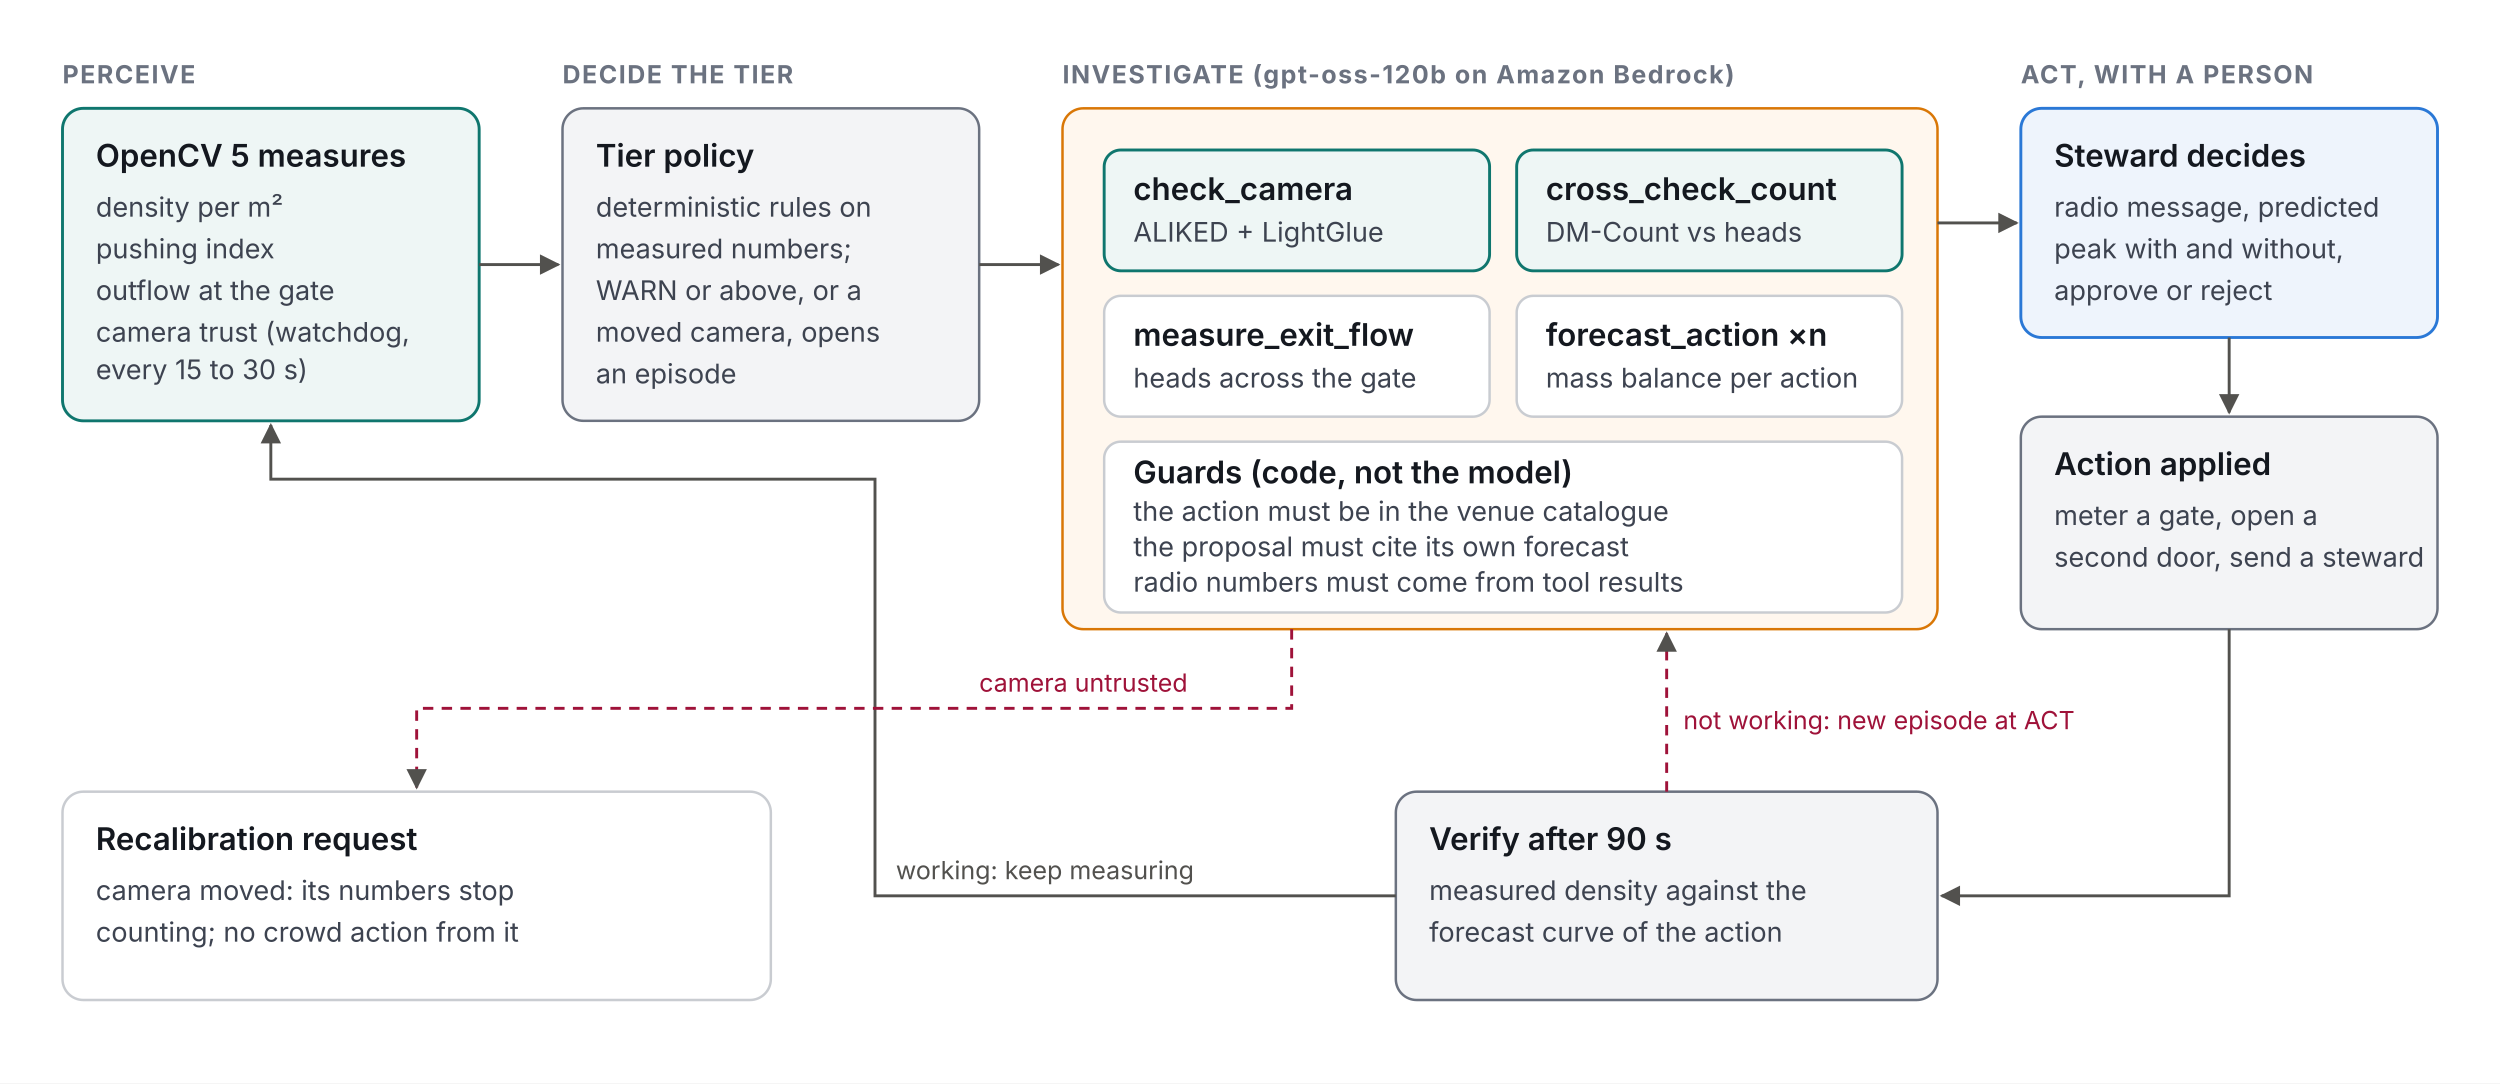
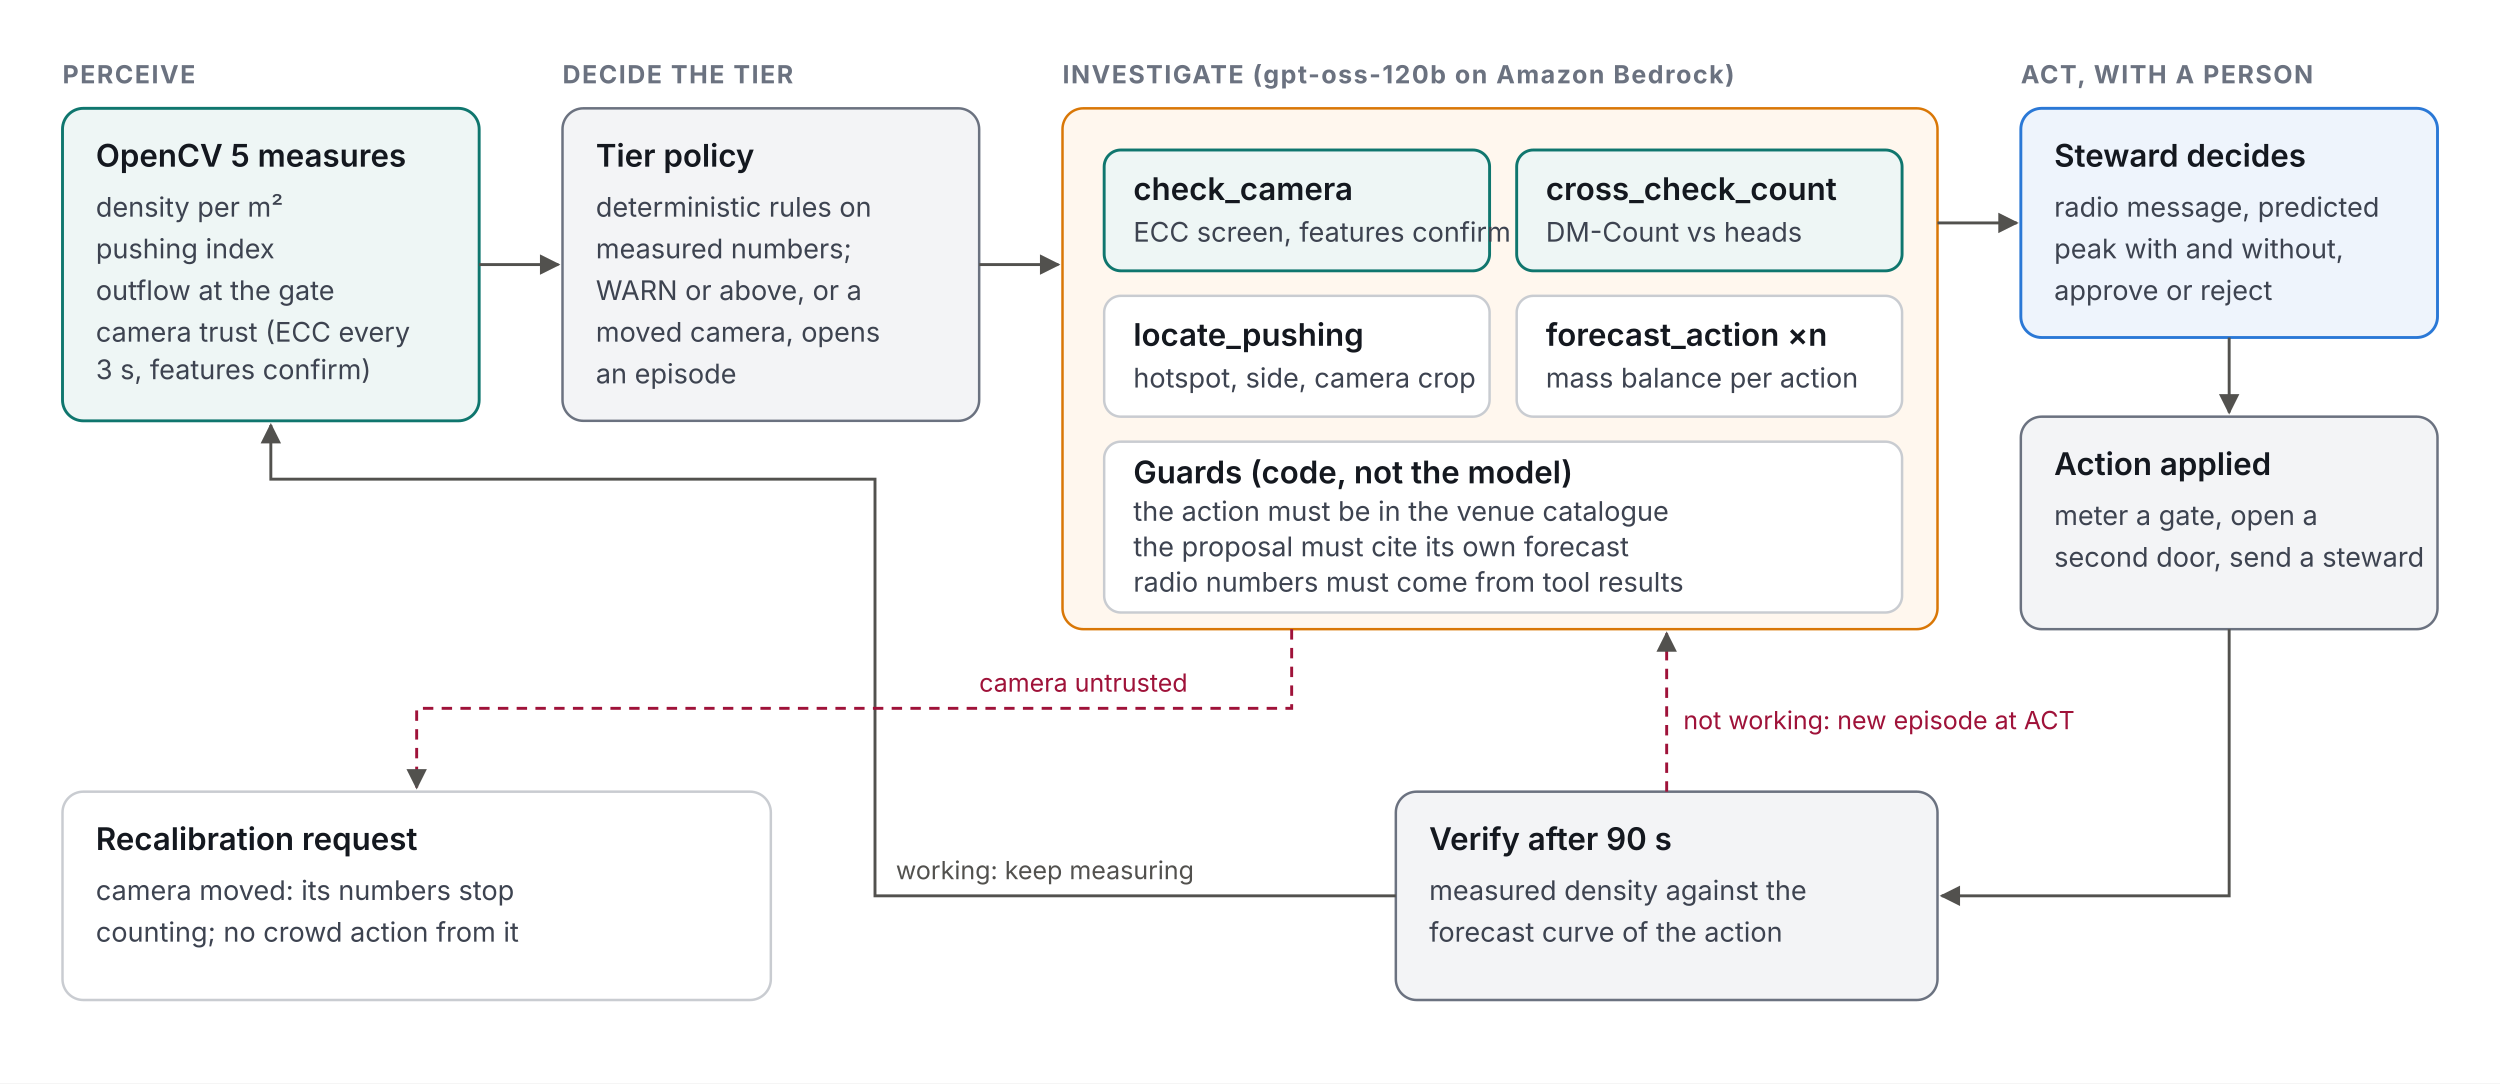
<svg xmlns="http://www.w3.org/2000/svg" width="1200" height="520" viewBox="0 0 1200 520" font-family="Inter, Segoe UI, Arial, sans-serif">
  <defs>
    <marker id="a" viewBox="0 0 10 10" refX="9" refY="5" markerWidth="7" markerHeight="7" orient="auto-start-reverse">
      <path d="M0,0 L10,5 L0,10 z" fill="#52514e" />
    </marker>
    <style>
      .box { fill: #ffffff; stroke: #c9ccd1; stroke-width: 1.2; }
      .cv  { fill: #eef6f5; stroke: #0f766e; stroke-width: 1.4; }
      .det { fill: #f3f4f6; stroke: #6b7280; stroke-width: 1.2; }
      .llm { fill: #fff7ee; stroke: #d97706; stroke-width: 1.2; }
      .hum { fill: #eef4fc; stroke: #2a78d6; stroke-width: 1.4; }
      .k  { font-size: 12px; font-weight: 700; letter-spacing: .06em; fill: #6b7280; }
      .h  { font-size: 15px; font-weight: 600; fill: #14181f; }
      .t  { font-size: 13px; fill: #3d4350; }
      .ln { stroke: #52514e; stroke-width: 1.4; fill: none; marker-end: url(#a); }
      .dl { stroke: #9f1239; stroke-width: 1.4; fill: none; stroke-dasharray: 5 4; marker-end: url(#a); }
      .lb { font-size: 12px; fill: #52514e; }
      .lr { font-size: 12px; fill: #9f1239; }
    </style>
  </defs>
  <rect width="1200" height="520" fill="#ffffff" />
  <text class="k" x="30" y="40">PERCEIVE</text>
  <rect class="cv" x="30" y="52" width="200" height="150" rx="10" />
  <text class="h" x="46" y="80">OpenCV 5 measures</text>
  <text class="t" x="46" y="104">density per m²</text>
  <text class="t" x="46" y="124">pushing index</text>
  <text class="t" x="46" y="144">outflow at the gate</text>
-   <text class="t" x="46" y="164">camera trust (watchdog,</text>
-   <text class="t" x="46" y="182">every 15 to 30 s)</text>
+   <text class="t" x="46" y="164">camera trust (ECC every</text>
+   <text class="t" x="46" y="182">3 s, features confirm)</text>
  <text class="k" x="270" y="40">DECIDE THE TIER</text>
  <rect class="det" x="270" y="52" width="200" height="150" rx="10" />
  <text class="h" x="286" y="80">Tier policy</text>
  <text class="t" x="286" y="104">deterministic rules on</text>
  <text class="t" x="286" y="124">measured numbers;</text>
  <text class="t" x="286" y="144">WARN or above, or a</text>
  <text class="t" x="286" y="164">moved camera, opens</text>
  <text class="t" x="286" y="184">an episode</text>
  <text class="k" x="510" y="40">INVESTIGATE (gpt-oss-120b on Amazon Bedrock)</text>
  <rect class="llm" x="510" y="52" width="420" height="250" rx="10" />
  <rect class="cv" x="530" y="72" width="185" height="58" rx="8" />
  <text class="h" x="544" y="96">check_camera</text>
-   <text class="t" x="544" y="116">ALIKED + LightGlue</text>
+   <text class="t" x="544" y="116">ECC screen, features confirm</text>
  <rect class="cv" x="728" y="72" width="185" height="58" rx="8" />
  <text class="h" x="742" y="96">cross_check_count</text>
  <text class="t" x="742" y="116">DM-Count vs heads</text>
  <rect class="box" x="530" y="142" width="185" height="58" rx="8" />
-   <text class="h" x="544" y="166">measure_exit_flow</text>
-   <text class="t" x="544" y="186">heads across the gate</text>
+   <text class="h" x="544" y="166">locate_pushing</text>
+   <text class="t" x="544" y="186">hotspot, side, camera crop</text>
  <rect class="box" x="728" y="142" width="185" height="58" rx="8" />
  <text class="h" x="742" y="166">forecast_action ×n</text>
  <text class="t" x="742" y="186">mass balance per action</text>
  <rect class="box" x="530" y="212" width="383" height="82" rx="8" />
  <text class="h" x="544" y="232">Guards (code, not the model)</text>
  <text class="t" x="544" y="250">the action must be in the venue catalogue</text>
  <text class="t" x="544" y="267">the proposal must cite its own forecast</text>
  <text class="t" x="544" y="284">radio numbers must come from tool results</text>
  <text class="k" x="970" y="40">ACT, WITH A PERSON</text>
  <rect class="hum" x="970" y="52" width="200" height="110" rx="10" />
  <text class="h" x="986" y="80">Steward decides</text>
  <text class="t" x="986" y="104">radio message, predicted</text>
  <text class="t" x="986" y="124">peak with and without,</text>
  <text class="t" x="986" y="144">approve or reject</text>
  <rect class="det" x="970" y="200" width="200" height="102" rx="10" />
  <text class="h" x="986" y="228">Action applied</text>
  <text class="t" x="986" y="252">meter a gate, open a</text>
  <text class="t" x="986" y="272">second door, send a steward</text>
  <rect class="det" x="670" y="380" width="260" height="100" rx="10" />
  <text class="h" x="686" y="408">Verify after 90 s</text>
  <text class="t" x="686" y="432">measured density against the</text>
  <text class="t" x="686" y="452">forecast curve of the action</text>
  <rect class="box" x="30" y="380" width="340" height="100" rx="10" />
  <text class="h" x="46" y="408">Recalibration request</text>
  <text class="t" x="46" y="432">camera moved: its numbers stop</text>
  <text class="t" x="46" y="452">counting; no crowd action from it</text>
  <path class="ln" d="M230,127 L268,127" />
  <path class="ln" d="M470,127 L508,127" />
  <path class="ln" d="M930,107 L968,107" />
  <path class="ln" d="M1070,162 L1070,198" />
  <path class="ln" d="M1070,302 L1070,430 L932,430" />
  <path class="ln" d="M670,430 L420,430 L420,230 L130,230 L130,204" />
  <text class="lb" x="430" y="422">working: keep measuring</text>
  <path class="dl" d="M800,380 L800,304" />
  <text class="lr" x="808" y="350">not working: new episode at ACT</text>
  <path class="dl" d="M620,302 L620,340 L200,340 L200,378" />
  <text class="lr" x="470" y="332">camera untrusted</text>
</svg>
